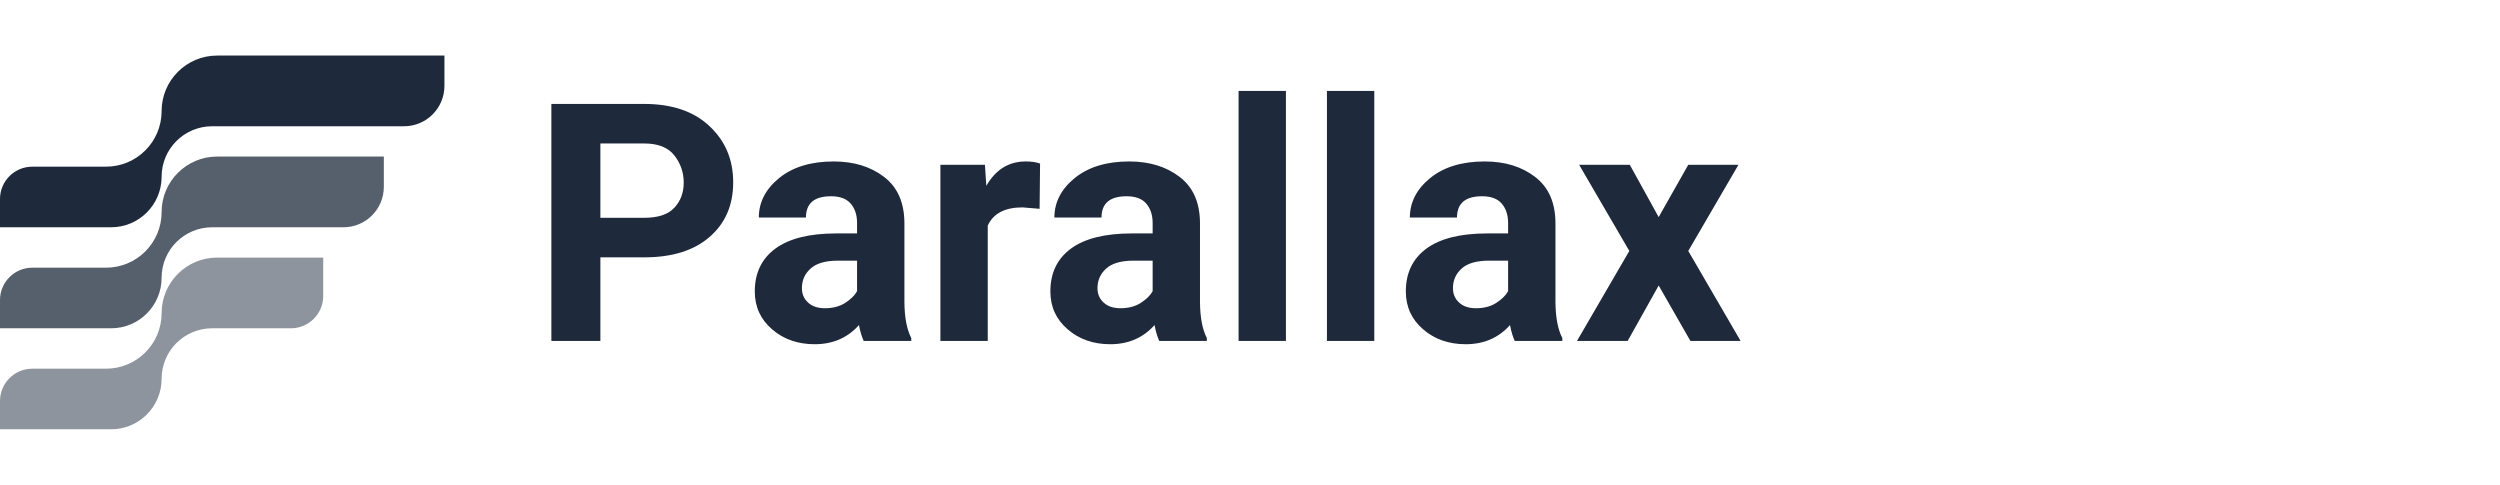
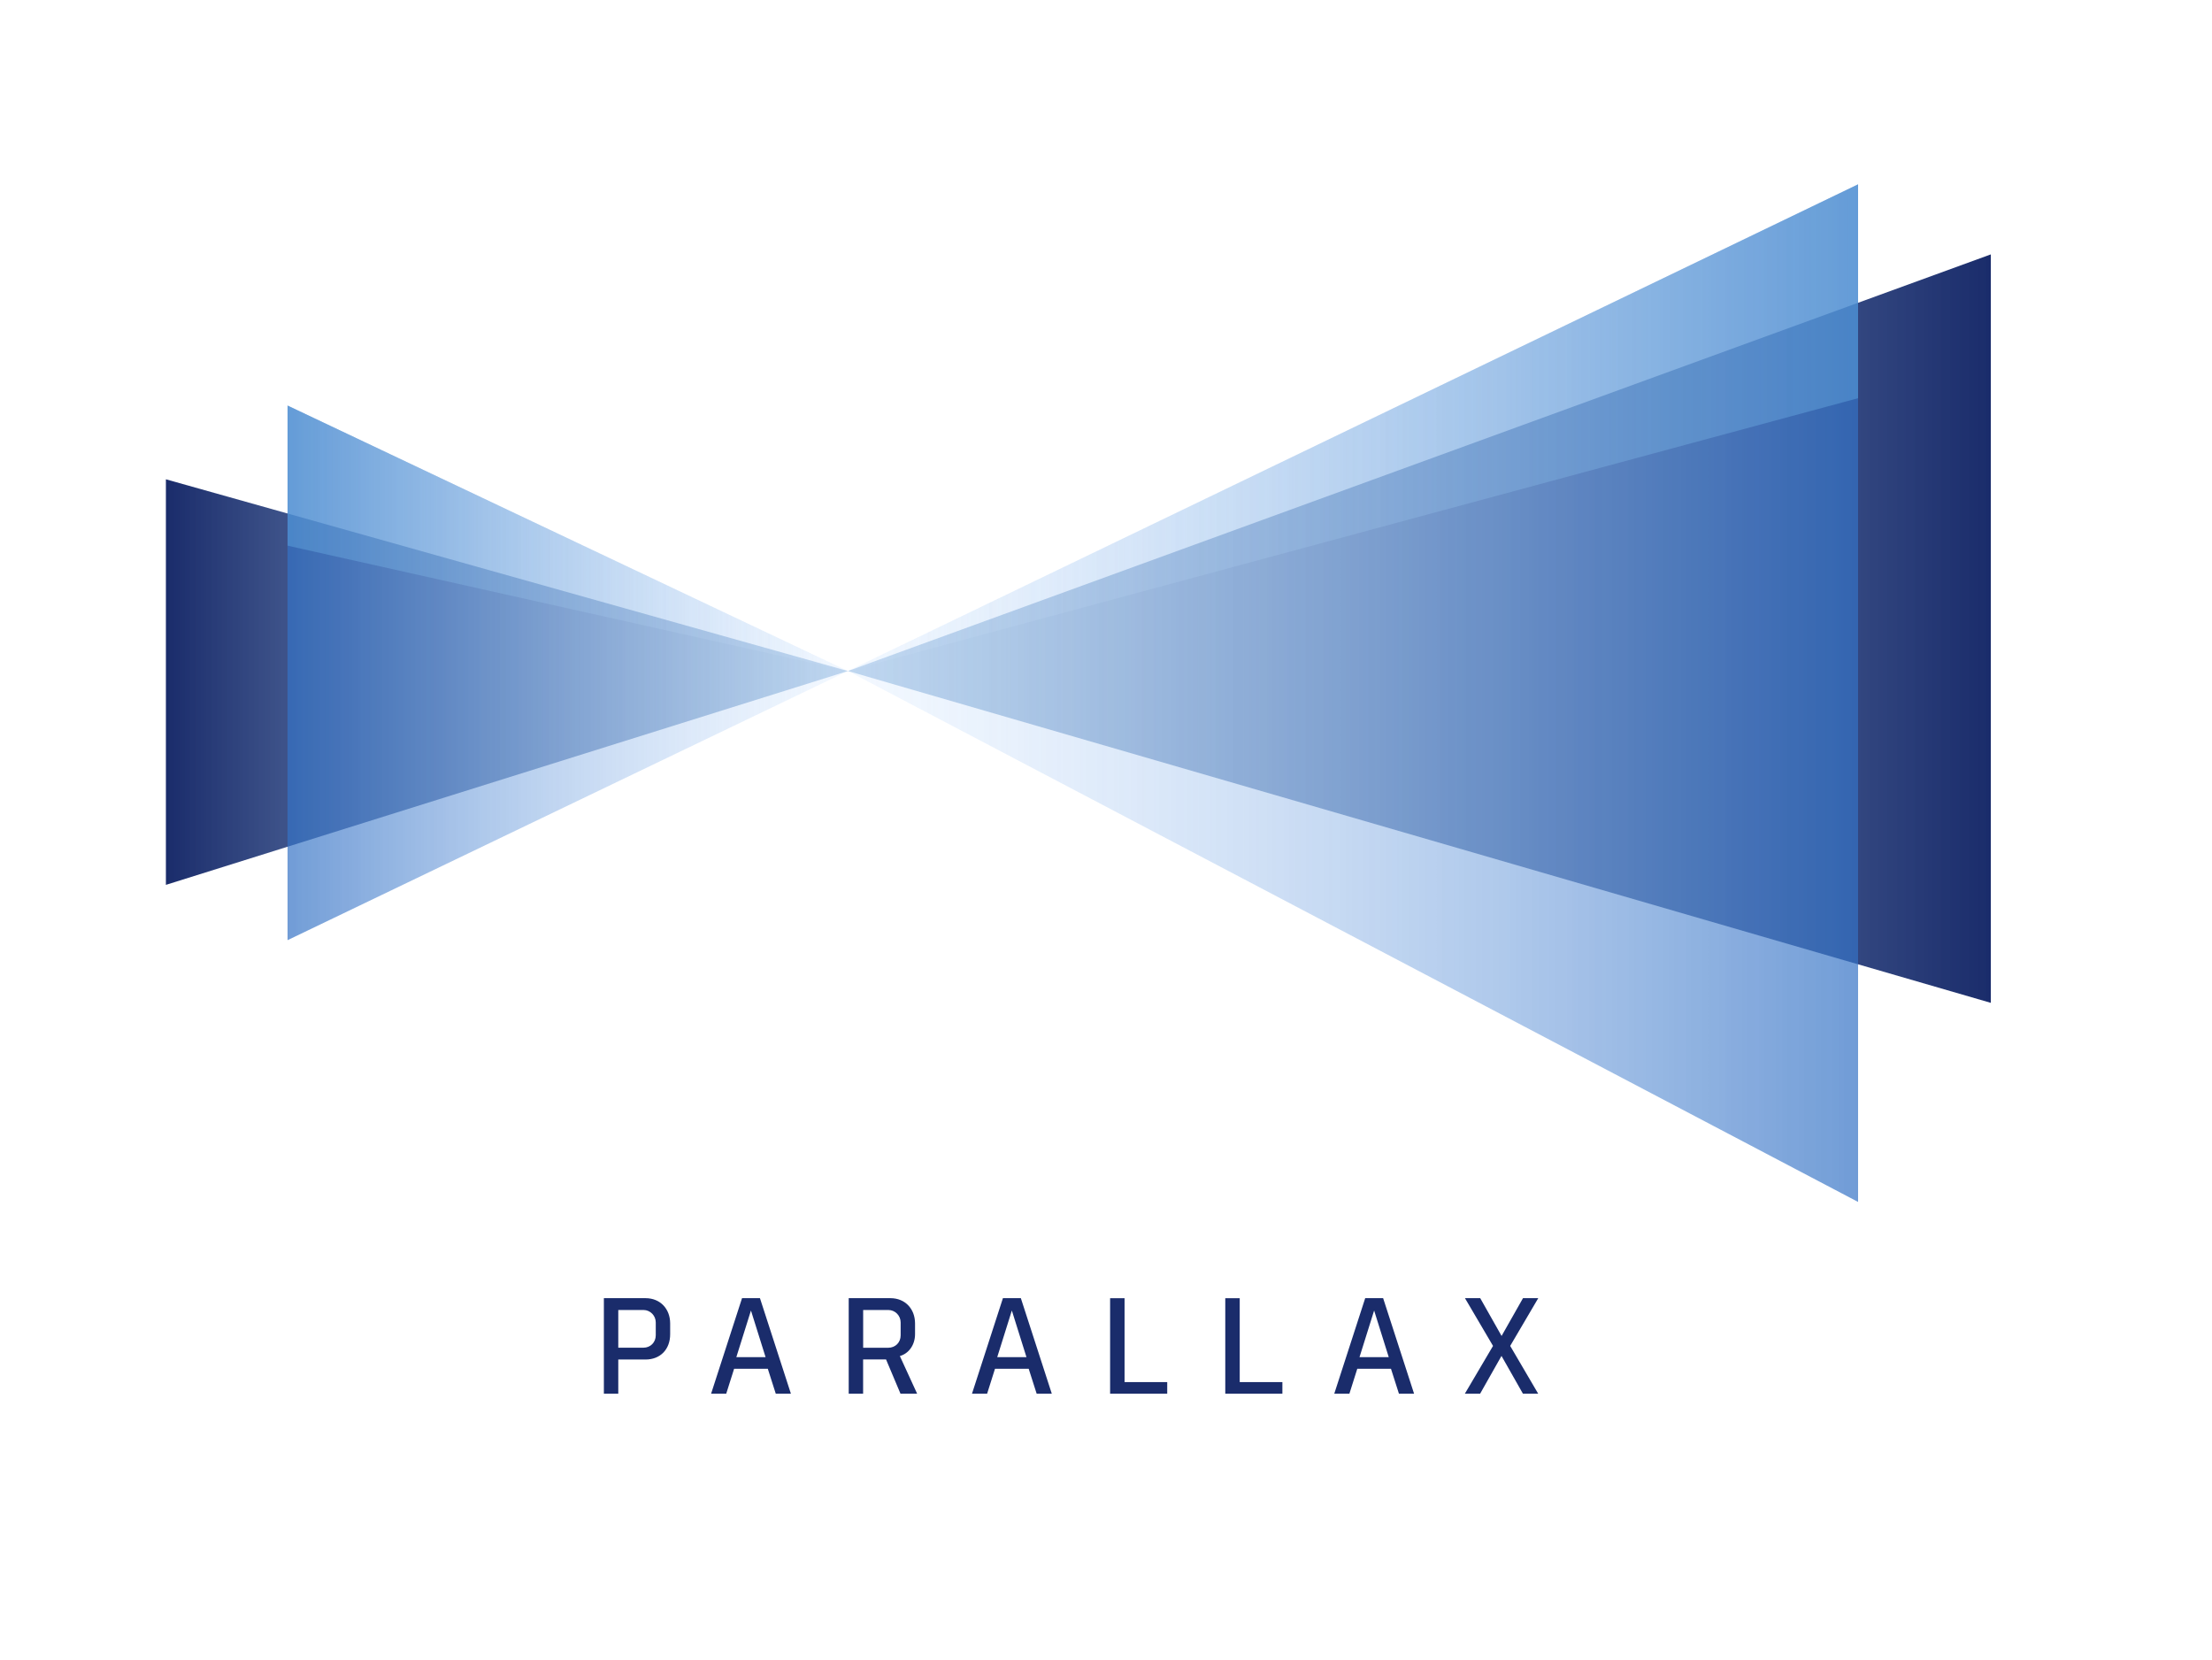
- <svg xmlns="http://www.w3.org/2000/svg" fill="none" height="32" viewBox="0 0 165 32" width="165">
-   <g fill="#1e293b">
-     <path d="m7 11h-4.866c-1.178 0-2.134.955-2.134 2.133v1.867h7.333c1.841 0 3.333-1.492 3.333-3.333s1.493-3.334 3.334-3.334h12.666c1.473 0 2.667-1.194 2.667-2.666v-2h-15c-2.025 0-3.667 1.642-3.667 3.666 0 2.025-1.642 3.667-3.667 3.667z" />
-     <path d="m7 17.667h-4.866c-1.178 0-2.134.955-2.134 2.133v1.867h7.333c1.841 0 3.333-1.493 3.333-3.334s1.493-3.333 3.334-3.333h8.666c1.473 0 2.667-1.194 2.667-2.667v-2h-11c-2.025 0-3.667 1.642-3.667 3.667s-1.642 3.667-3.667 3.667z" opacity=".75" />
-     <path d="m7 24.333h-4.866c-1.178 0-2.134.956-2.134 2.134v1.866h7.333c1.841 0 3.333-1.492 3.333-3.333s1.493-3.333 3.334-3.333h5.2c1.178 0 2.133-.956 2.133-2.134v-2.533h-7c-2.025 0-3.667 1.642-3.667 3.667s-1.642 3.666-3.667 3.666z" opacity=".5" />
-   </g>
-   <text x="35" y="22.5" font-family="ui-sans-serif, system-ui, -apple-system, BlinkMacSystemFont, Segoe UI, Roboto, Helvetica Neue, Arial, sans-serif" font-size="22" font-weight="600" fill="#1e293b">Parallax</text>
+ <svg xmlns="http://www.w3.org/2000/svg" viewBox="-40 -30 600 450">
+   <defs>
+     <linearGradient id="gDL" x1="5" y1="0" x2="190" y2="0" gradientUnits="userSpaceOnUse">
+       <stop offset="0%" stop-color="#1A2C6B" />
+       <stop offset="100%" stop-color="#7BAAD8" stop-opacity="0.5" />
+     </linearGradient>
+     <linearGradient id="gML" x1="38" y1="0" x2="190" y2="0" gradientUnits="userSpaceOnUse">
+       <stop offset="0%" stop-color="#3472C5" />
+       <stop offset="100%" stop-color="#C5DFFF" stop-opacity="0.3" />
+     </linearGradient>
+     <linearGradient id="gLL" x1="38" y1="0" x2="190" y2="0" gradientUnits="userSpaceOnUse">
+       <stop offset="0%" stop-color="#5A9CD8" />
+       <stop offset="100%" stop-color="#E0EEFF" stop-opacity="0.15" />
+     </linearGradient>
+     <linearGradient id="gDR" x1="500" y1="0" x2="190" y2="0" gradientUnits="userSpaceOnUse">
+       <stop offset="0%" stop-color="#1A2C6B" />
+       <stop offset="100%" stop-color="#7BAAD8" stop-opacity="0.5" />
+     </linearGradient>
+     <linearGradient id="gMR" x1="464" y1="0" x2="190" y2="0" gradientUnits="userSpaceOnUse">
+       <stop offset="0%" stop-color="#3472C5" />
+       <stop offset="100%" stop-color="#C5DFFF" stop-opacity="0.3" />
+     </linearGradient>
+     <linearGradient id="gLR" x1="464" y1="0" x2="190" y2="0" gradientUnits="userSpaceOnUse">
+       <stop offset="0%" stop-color="#5A9CD8" />
+       <stop offset="100%" stop-color="#E0EEFF" stop-opacity="0.15" />
+     </linearGradient>
+   </defs>
+   <polygon points="5,100 5,210 190,152" fill="url(#gDL)" />
+   <polygon points="38,80 38,225 190,152" fill="url(#gML)" opacity="0.70" />
+   <polygon points="38,80 38,118 190,152" fill="url(#gLL)" opacity="0.55" />
+   <polygon points="500,39 500,242 190,152" fill="url(#gDR)" />
+   <polygon points="464,20 464,296 190,152" fill="url(#gMR)" opacity="0.70" />
+   <polygon points="464,20 464,78 190,152" fill="url(#gLR)" opacity="0.55" />
+   <path d="M123.801 322.1V348.0H127.707V338.742H135.083C139.127 338.742 141.779 335.976 141.779 331.882V328.96C141.779 325.029 139.127 322.1 135.083 322.1ZM127.707 325.306H134.522C136.418 325.306 137.874 326.864 137.874 328.686V332.156C137.874 334.117 136.418 335.535 134.522 335.535H127.707Z M174.527 348 166.136 322.097H161.276L152.887 348H156.991L159.125 341.251H168.265L170.422 348ZM159.727 338.102 163.695 325.45 167.663 338.102Z M190.212 322.1V348.0H194.117V338.714H200.336L204.252 348.0H208.765L204.083 337.796C206.471 337.137 208.204 334.82 208.204 331.854V328.96C208.204 325.029 205.552 322.1 201.508 322.1ZM194.131 325.306H200.946C202.843 325.306 204.298 326.864 204.298 328.686V332.183C204.298 334.144 202.843 335.549 200.946 335.549H194.131Z M245.293 348 236.902 322.097H232.042L223.653 348H227.757L229.891 341.251H239.031L241.188 348ZM230.493 338.102 234.461 325.45 238.429 338.102Z M265.034 344.862V322.114H261.115V348.0H276.606V344.862Z M296.273 344.862V322.114H292.354V348.0H307.845V344.862Z M343.561 348 335.17 322.097H330.31L321.921 348H326.025L328.159 341.251H337.299L339.456 348ZM328.761 338.102 332.729 325.45 336.697 338.102Z M369.636 335.05 377.248 322.1H373.109L367.301 332.35L361.507 322.1H357.368L364.98 335.05L357.344 348.0H361.484L367.278 337.763L373.086 348.0H377.225Z" fill="#1A2C6B" />
</svg>
